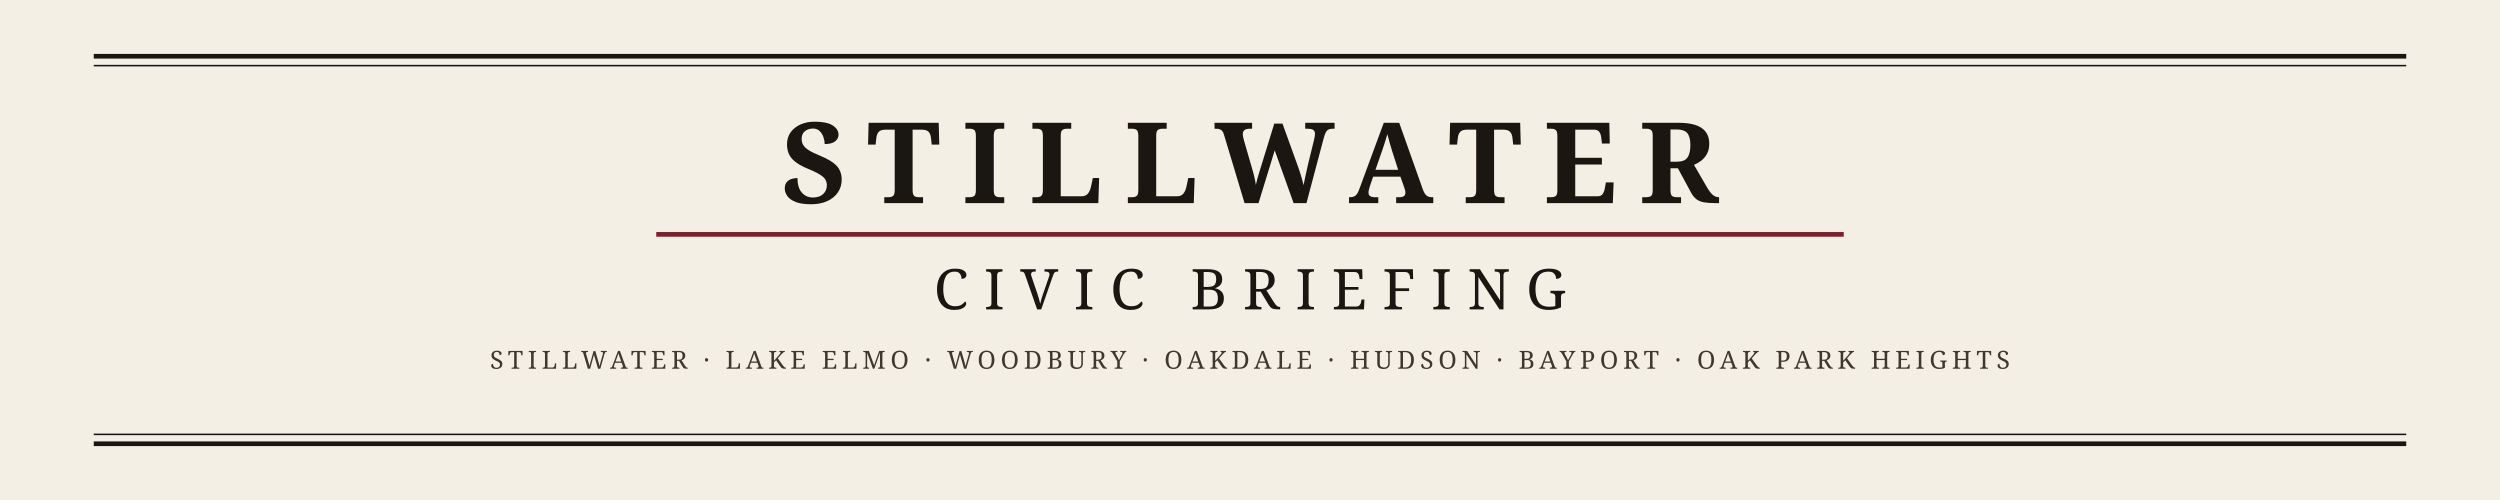
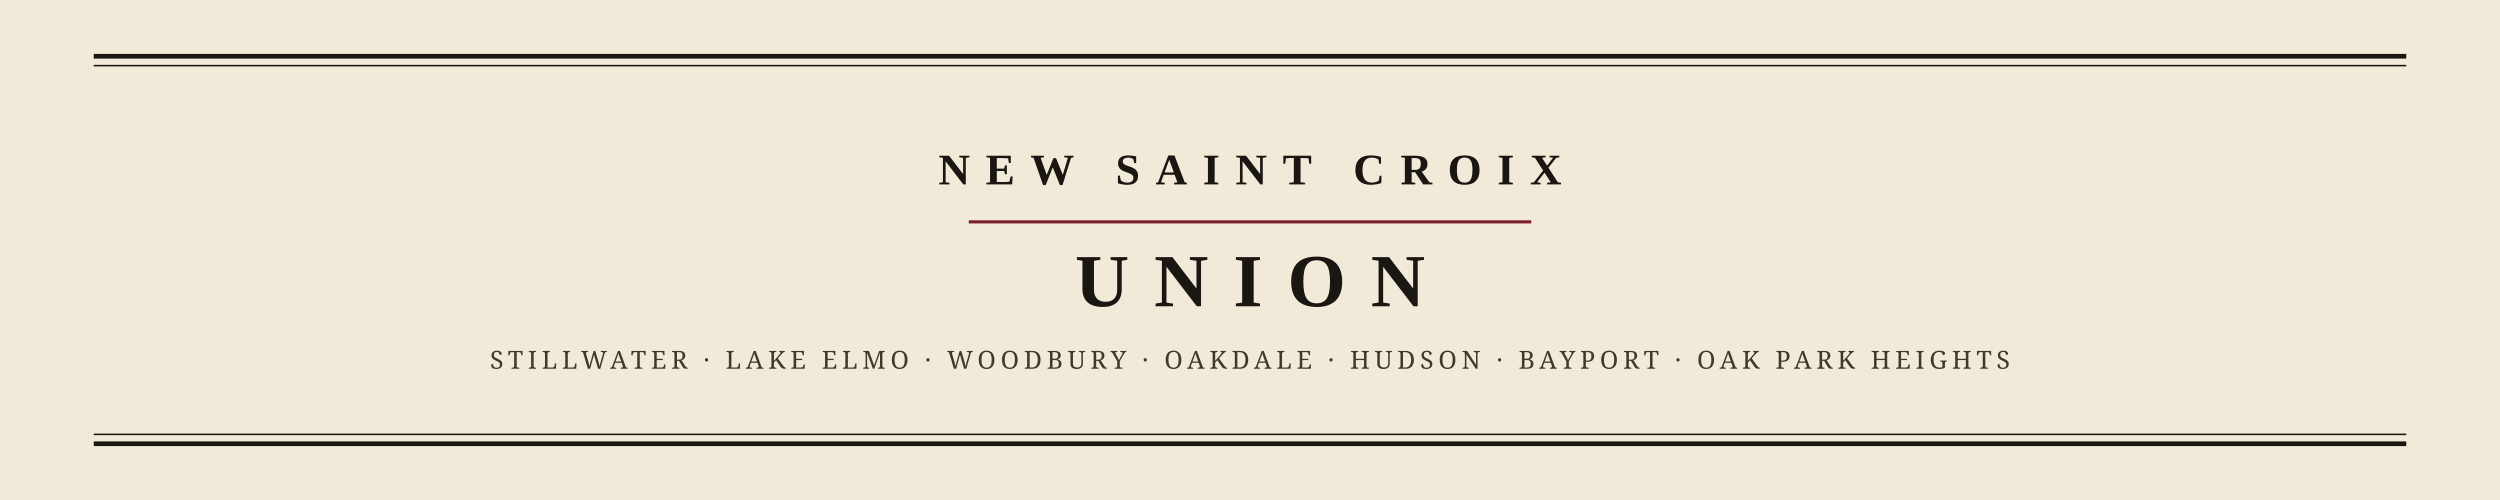
<svg xmlns="http://www.w3.org/2000/svg" viewBox="0 0 1600 320">
-   <rect width="1600" height="320" fill="#F4EFE4" />
+   <rect width="1600" height="320" fill="#F2EAD8" />
  <line x1="60" y1="36" x2="1540" y2="36" stroke="#1A1612" stroke-width="3" />
  <line x1="60" y1="42" x2="1540" y2="42" stroke="#1A1612" stroke-width="1" />
-   <text x="800" y="130" text-anchor="middle" font-family="Georgia, 'Old Standard TT', serif" font-size="72" font-weight="700" fill="#1A1612" letter-spacing="14">STILLWATER</text>
-   <line x1="420" y1="150" x2="1180" y2="150" stroke="#7A1F2B" stroke-width="3" />
-   <text x="800" y="198" text-anchor="middle" font-family="Georgia, 'Old Standard TT', serif" font-size="36" fill="#1A1612" letter-spacing="10">CIVIC BRIEFING</text>
+   <text x="800" y="118" text-anchor="middle" font-family="Georgia, 'Times New Roman', serif" font-size="28" font-weight="700" fill="#1A1612" letter-spacing="10">NEW SAINT CROIX</text>
+   <line x1="620" y1="142" x2="980" y2="142" stroke="#7A1F2B" stroke-width="2" />
+   <text x="800" y="196" text-anchor="middle" font-family="Georgia, 'Times New Roman', serif" font-size="48" font-weight="700" fill="#1A1612" letter-spacing="16">UNION</text>
  <text x="800" y="236" text-anchor="middle" font-family="Georgia, serif" font-size="16" letter-spacing="3" fill="#3F382F">STILLWATER · LAKE ELMO · WOODBURY · OAKDALE · HUDSON · BAYPORT · OAK PARK HEIGHTS</text>
  <line x1="60" y1="278" x2="1540" y2="278" stroke="#1A1612" stroke-width="1" />
  <line x1="60" y1="284" x2="1540" y2="284" stroke="#1A1612" stroke-width="3" />
</svg>
